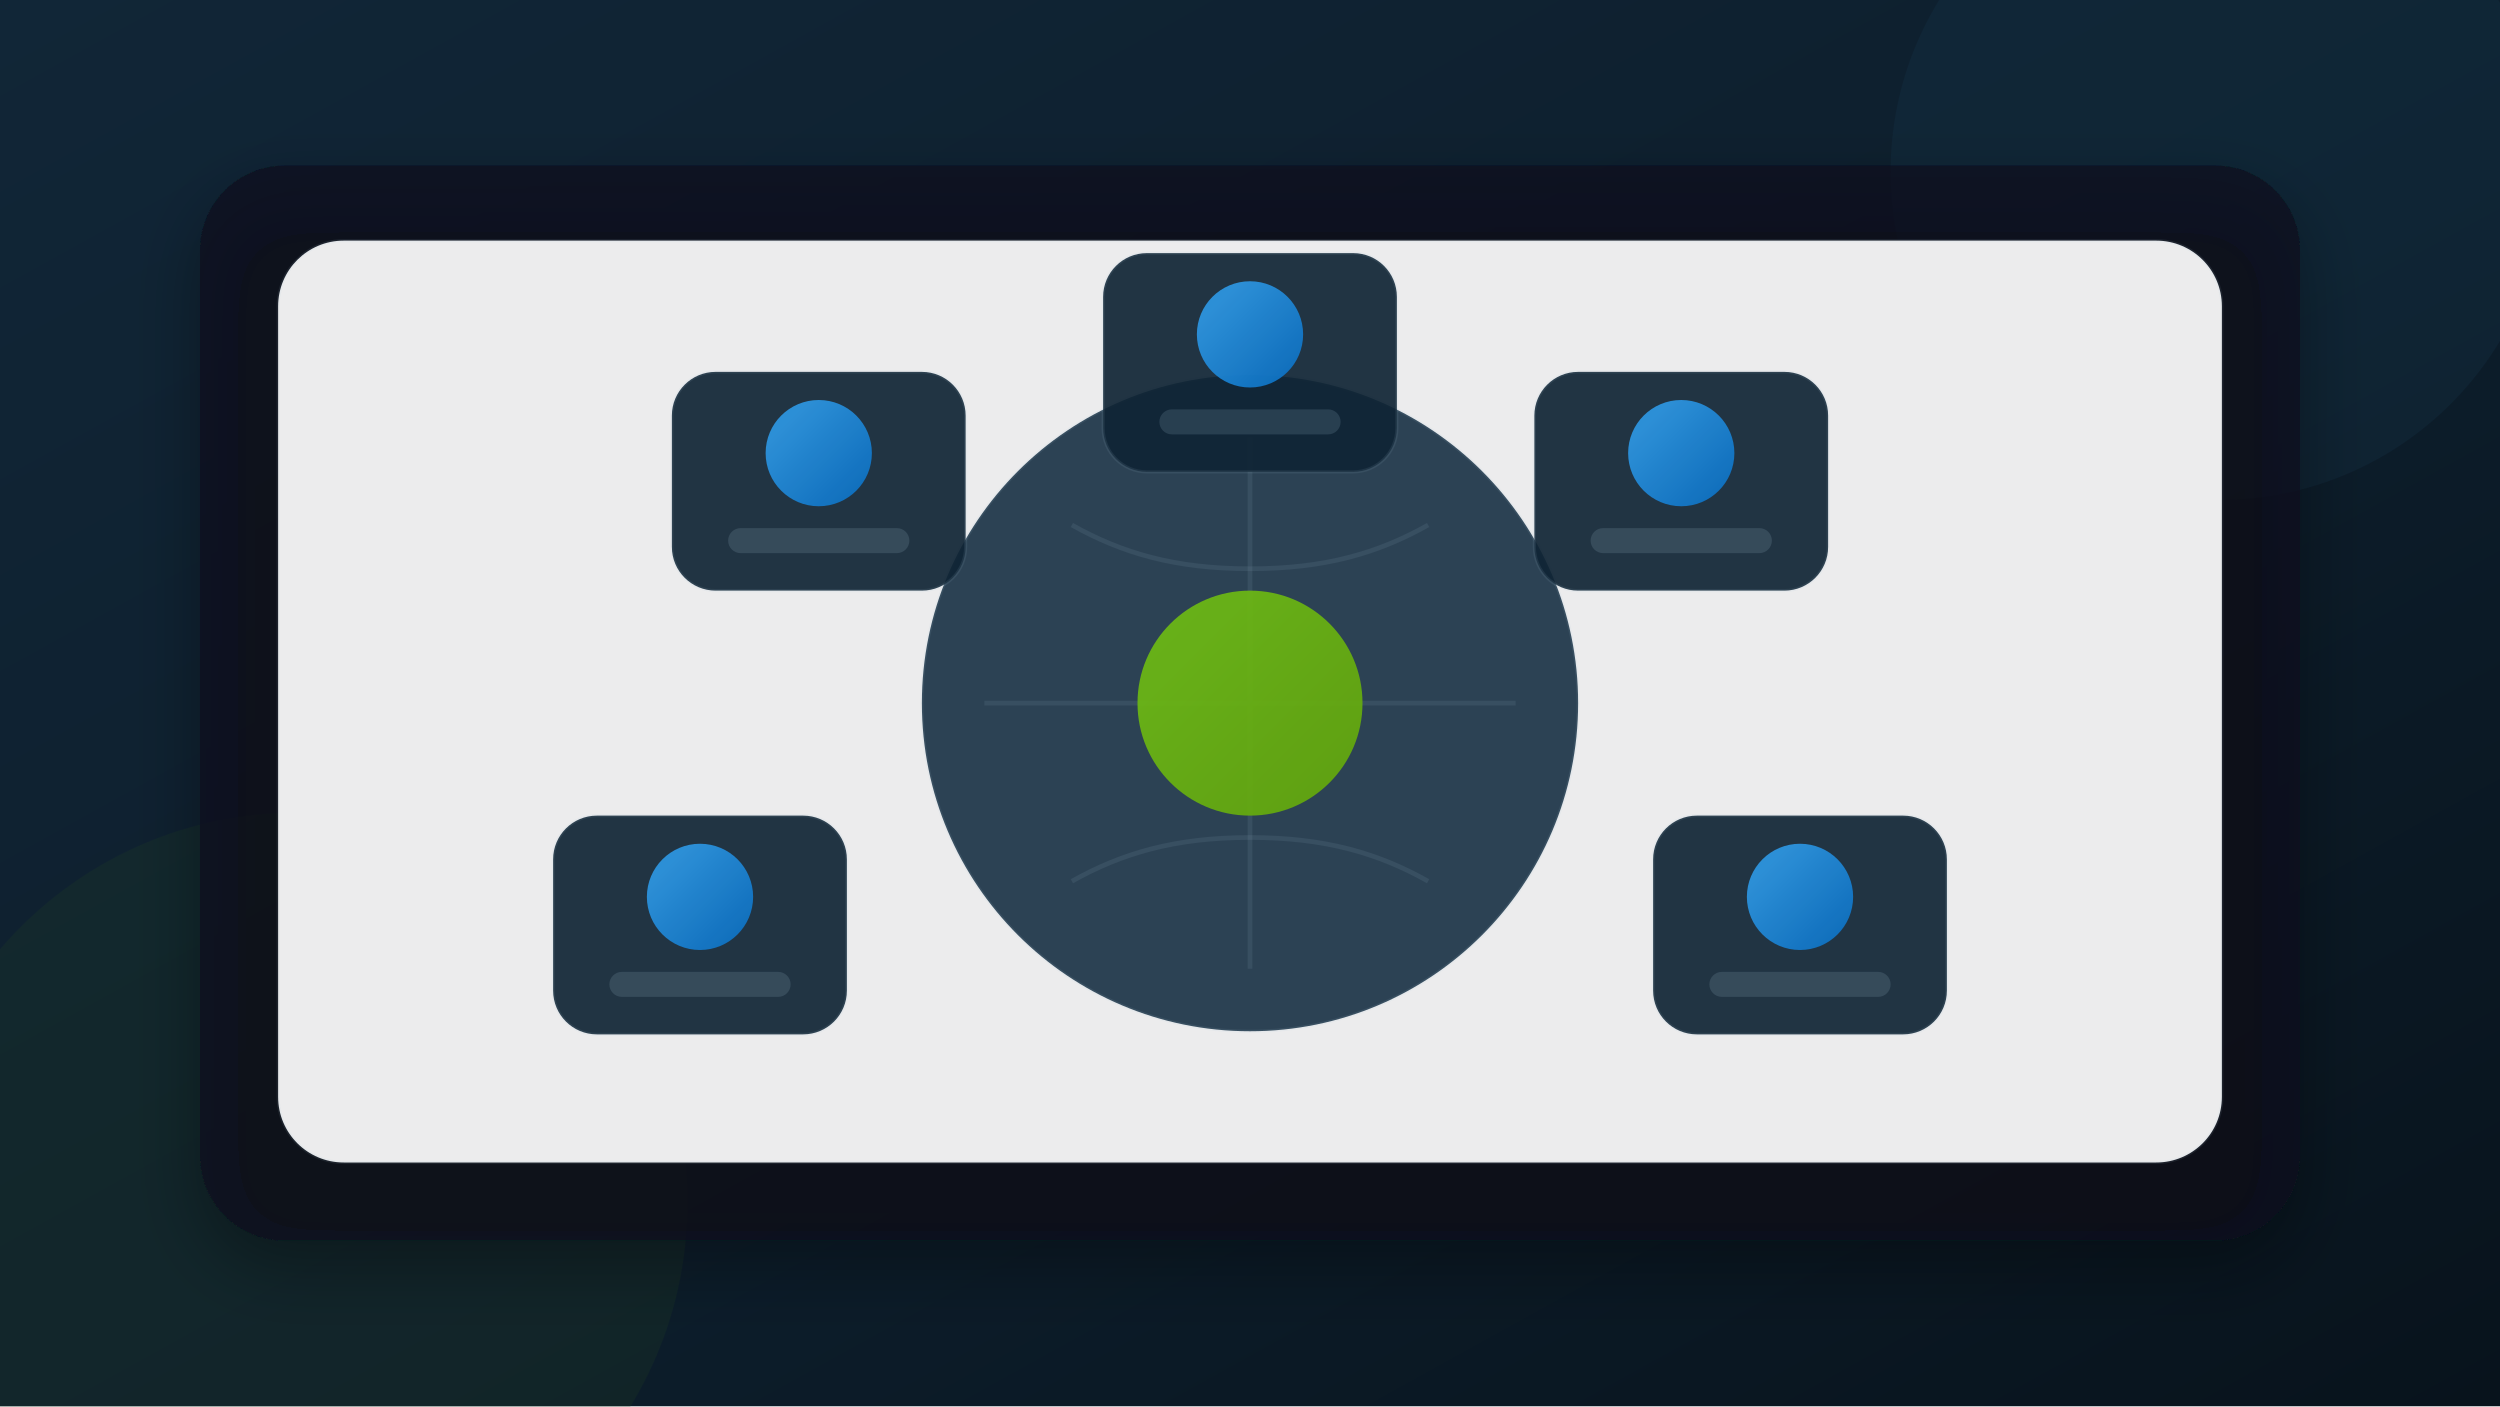
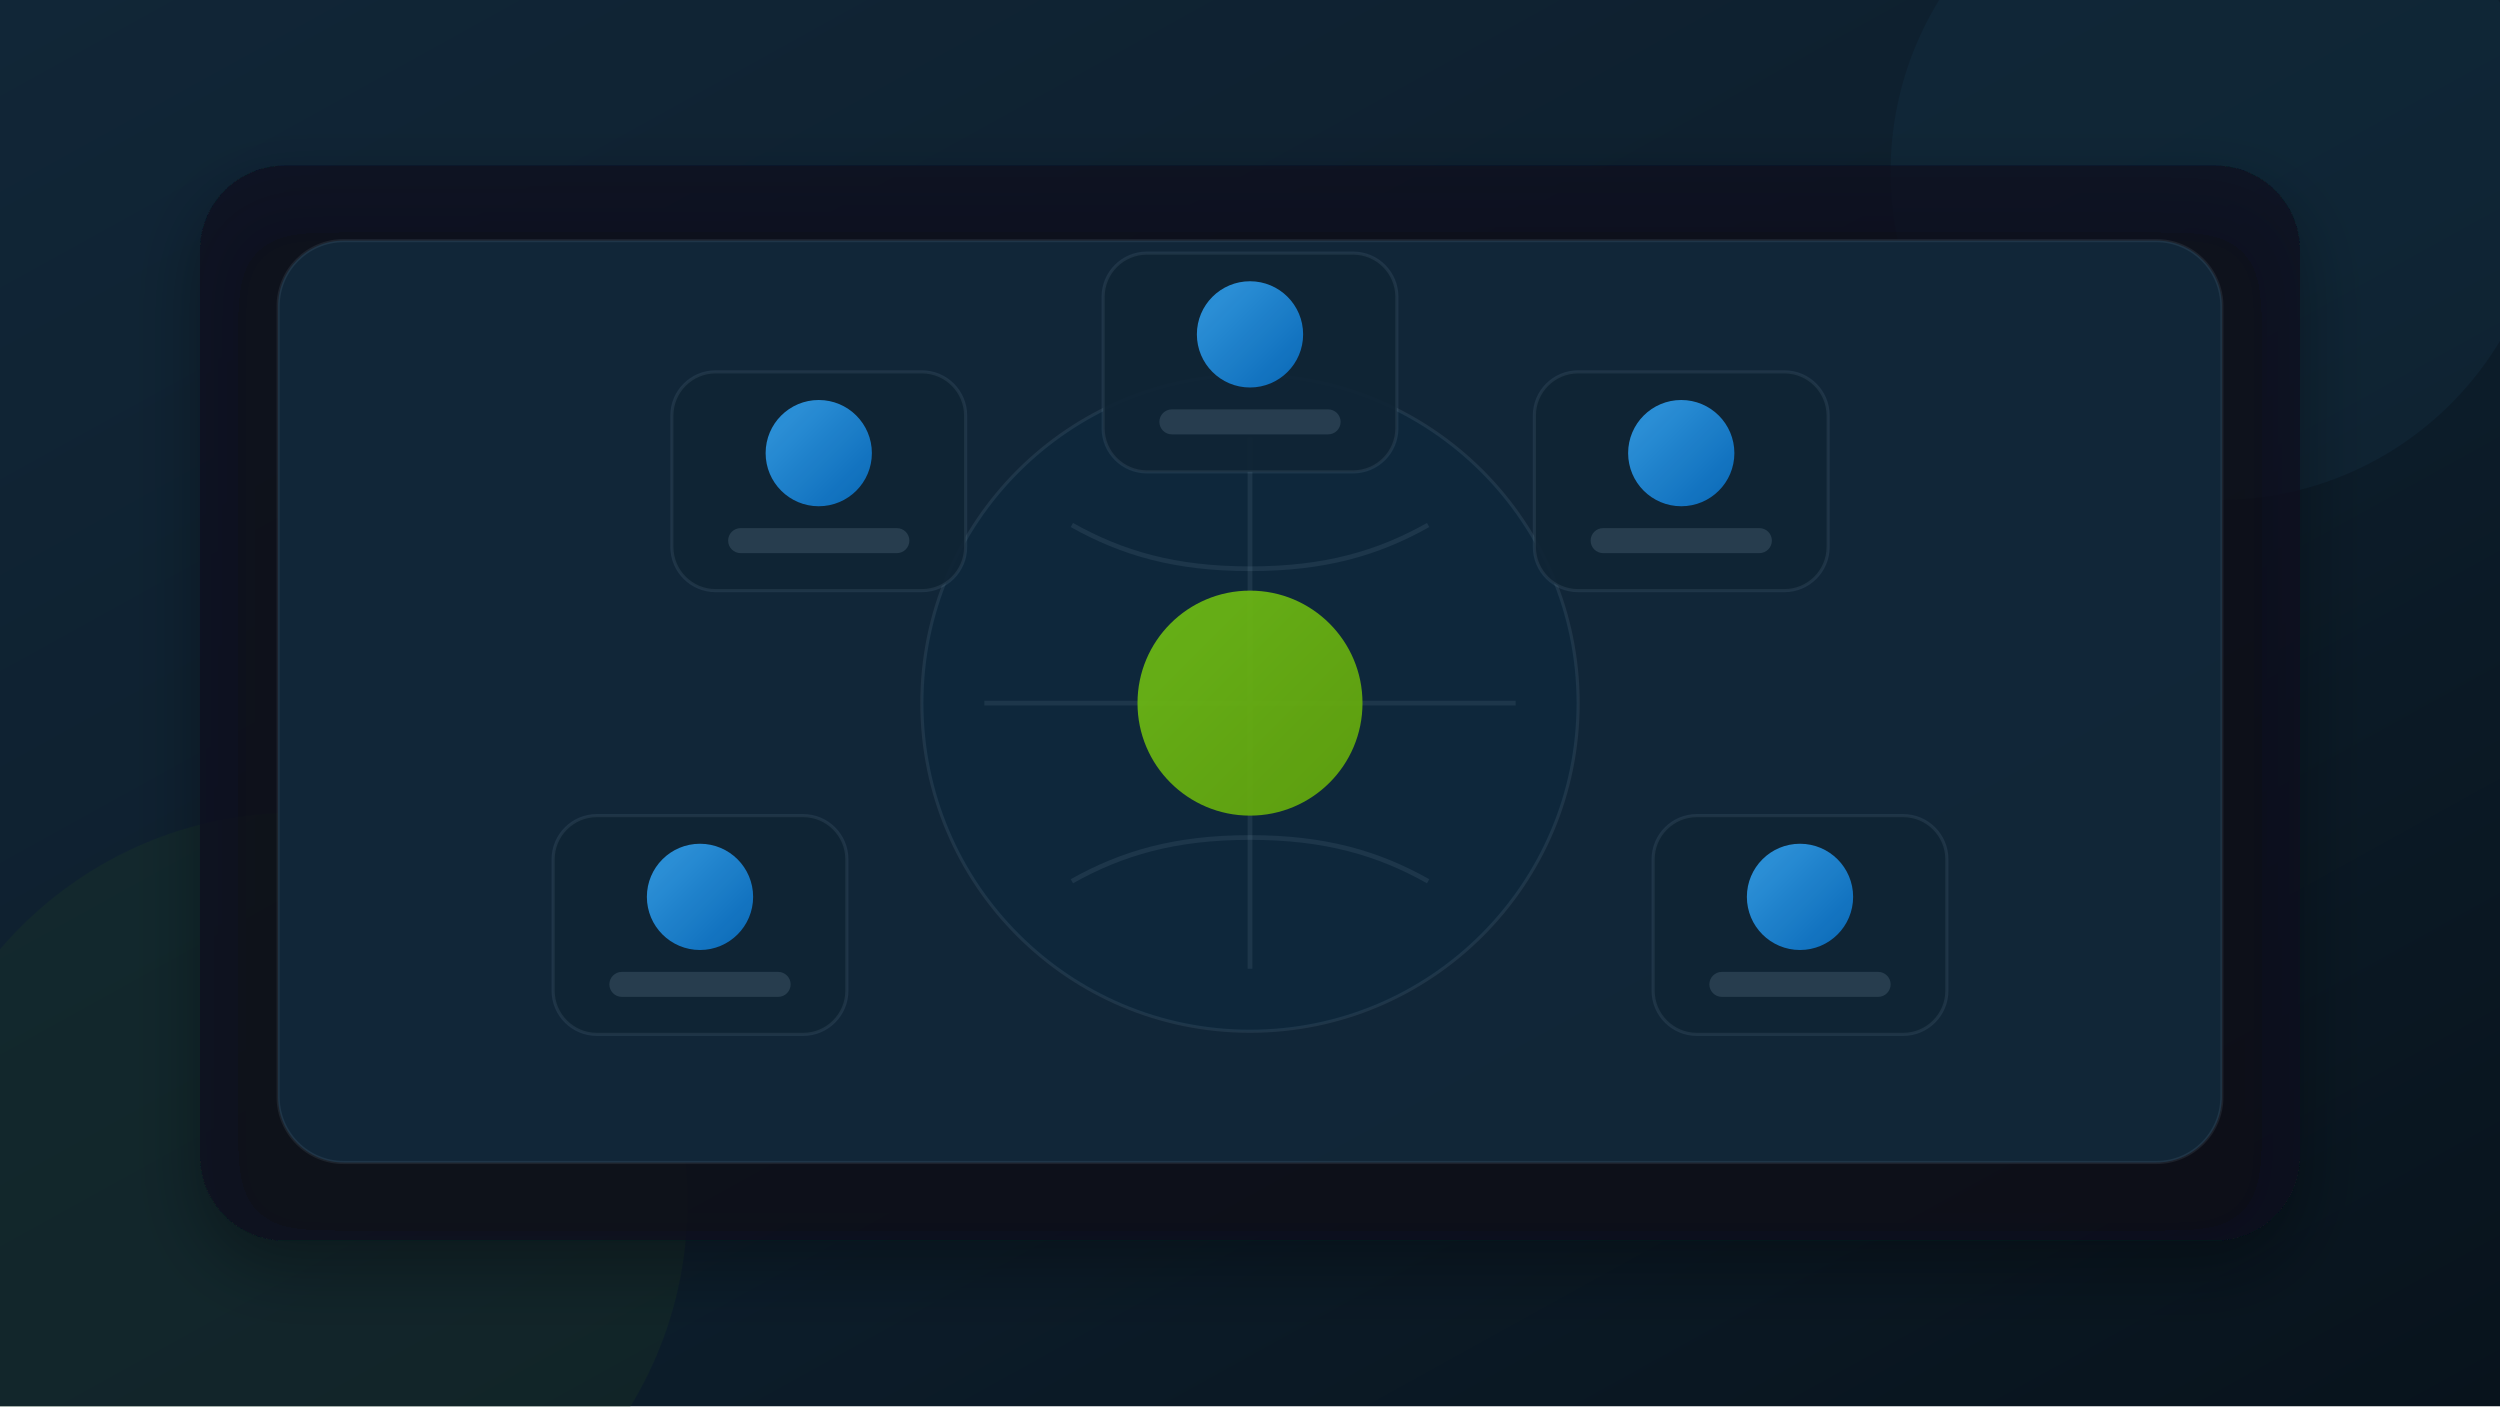
<svg xmlns="http://www.w3.org/2000/svg" width="1600" height="900" viewBox="0 0 1600 900" role="img" aria-hidden="true">
  <defs>
    <linearGradient id="bg" x1="0%" y1="0%" x2="100%" y2="100%">
      <stop offset="0%" stop-color="#112637" />
      <stop offset="55%" stop-color="#0d1e2c" />
      <stop offset="100%" stop-color="#08131c" />
    </linearGradient>
    <linearGradient id="primaryOrb" x1="20%" y1="20%" x2="85%" y2="85%">
      <stop offset="0%" stop-color="#2d97e3" />
      <stop offset="100%" stop-color="#0f75c8" />
    </linearGradient>
    <linearGradient id="accentOrb" x1="0%" y1="0%" x2="100%" y2="100%">
      <stop offset="0%" stop-color="#6fbe14" />
      <stop offset="100%" stop-color="#63a60b" />
    </linearGradient>
    <linearGradient id="line" x1="0%" y1="0%" x2="100%" y2="0%">
      <stop offset="0%" stop-color="#2d97e3" />
      <stop offset="100%" stop-color="#6fbe14" />
    </linearGradient>
    <filter id="shadowSoft" x="-10%" y="-10%" width="120%" height="120%">
      <feDropShadow dx="0" dy="18" stdDeviation="22" flood-color="#02090f" flood-opacity="0.46" />
    </filter>
  </defs>
  <rect width="1600" height="900" fill="url(#bg)" />
  <g opacity="0.55">
    <circle cx="1420" cy="110" r="210" fill="rgba(26,62,88,0.38)" />
    <circle cx="190" cy="770" r="250" fill="rgba(38,72,34,0.34)" />
  </g>
  <g filter="url(#shadowSoft)">
    <rect x="128" y="106" width="1344" height="688" rx="54" fill="rgba(8,19,28,0.72)" />
  </g>
-   <rect x="178" y="154" width="1244" height="590" rx="42" fill="rgba(255,255,255,0.92)" stroke="rgba(168,195,216,0.1)" stroke-width="2" />
+   <rect x="178" y="154" width="1244" height="590" rx="42" fill="rgba(18,40,58,0.94)" stroke="rgba(168,195,216,0.1)" stroke-width="2" />
  <circle cx="800" cy="450" r="210" fill="rgba(14,40,60,0.86)" stroke="rgba(168,195,216,0.1)" stroke-width="2" />
  <path d="M630 450h340M800 280v340" fill="none" stroke="rgba(168,195,216,0.1)" stroke-width="3" />
  <path d="M686 336c32 18 66 28 114 28s82-10 114-28M686 564c32-18 66-28 114-28s82 10 114 28" fill="none" stroke="rgba(168,195,216,0.1)" stroke-width="3" />
  <circle cx="800" cy="450" r="72" fill="url(#accentOrb)" opacity="0.92" />
  <rect x="430" y="238" width="188" height="140" rx="28" fill="rgba(16,36,52,0.92)" stroke="rgba(168,195,216,0.1)" stroke-width="2" />
  <circle cx="524" cy="290" r="34" fill="url(#primaryOrb)" opacity="0.92" />
  <rect x="466" y="338" width="116" height="16" rx="8" fill="rgba(168,195,216,0.16)" />
  <rect x="982" y="238" width="188" height="140" rx="28" fill="rgba(16,36,52,0.92)" stroke="rgba(168,195,216,0.1)" stroke-width="2" />
  <circle cx="1076" cy="290" r="34" fill="url(#primaryOrb)" opacity="0.92" />
  <rect x="1018" y="338" width="116" height="16" rx="8" fill="rgba(168,195,216,0.16)" />
  <rect x="354" y="522" width="188" height="140" rx="28" fill="rgba(16,36,52,0.92)" stroke="rgba(168,195,216,0.1)" stroke-width="2" />
  <circle cx="448" cy="574" r="34" fill="url(#primaryOrb)" opacity="0.92" />
  <rect x="390" y="622" width="116" height="16" rx="8" fill="rgba(168,195,216,0.16)" />
  <rect x="1058" y="522" width="188" height="140" rx="28" fill="rgba(16,36,52,0.92)" stroke="rgba(168,195,216,0.1)" stroke-width="2" />
  <circle cx="1152" cy="574" r="34" fill="url(#primaryOrb)" opacity="0.92" />
  <rect x="1094" y="622" width="116" height="16" rx="8" fill="rgba(168,195,216,0.16)" />
  <rect x="706" y="162" width="188" height="140" rx="28" fill="rgba(16,36,52,0.92)" stroke="rgba(168,195,216,0.1)" stroke-width="2" />
  <circle cx="800" cy="214" r="34" fill="url(#primaryOrb)" opacity="0.92" />
  <rect x="742" y="262" width="116" height="16" rx="8" fill="rgba(168,195,216,0.16)" />
</svg>
